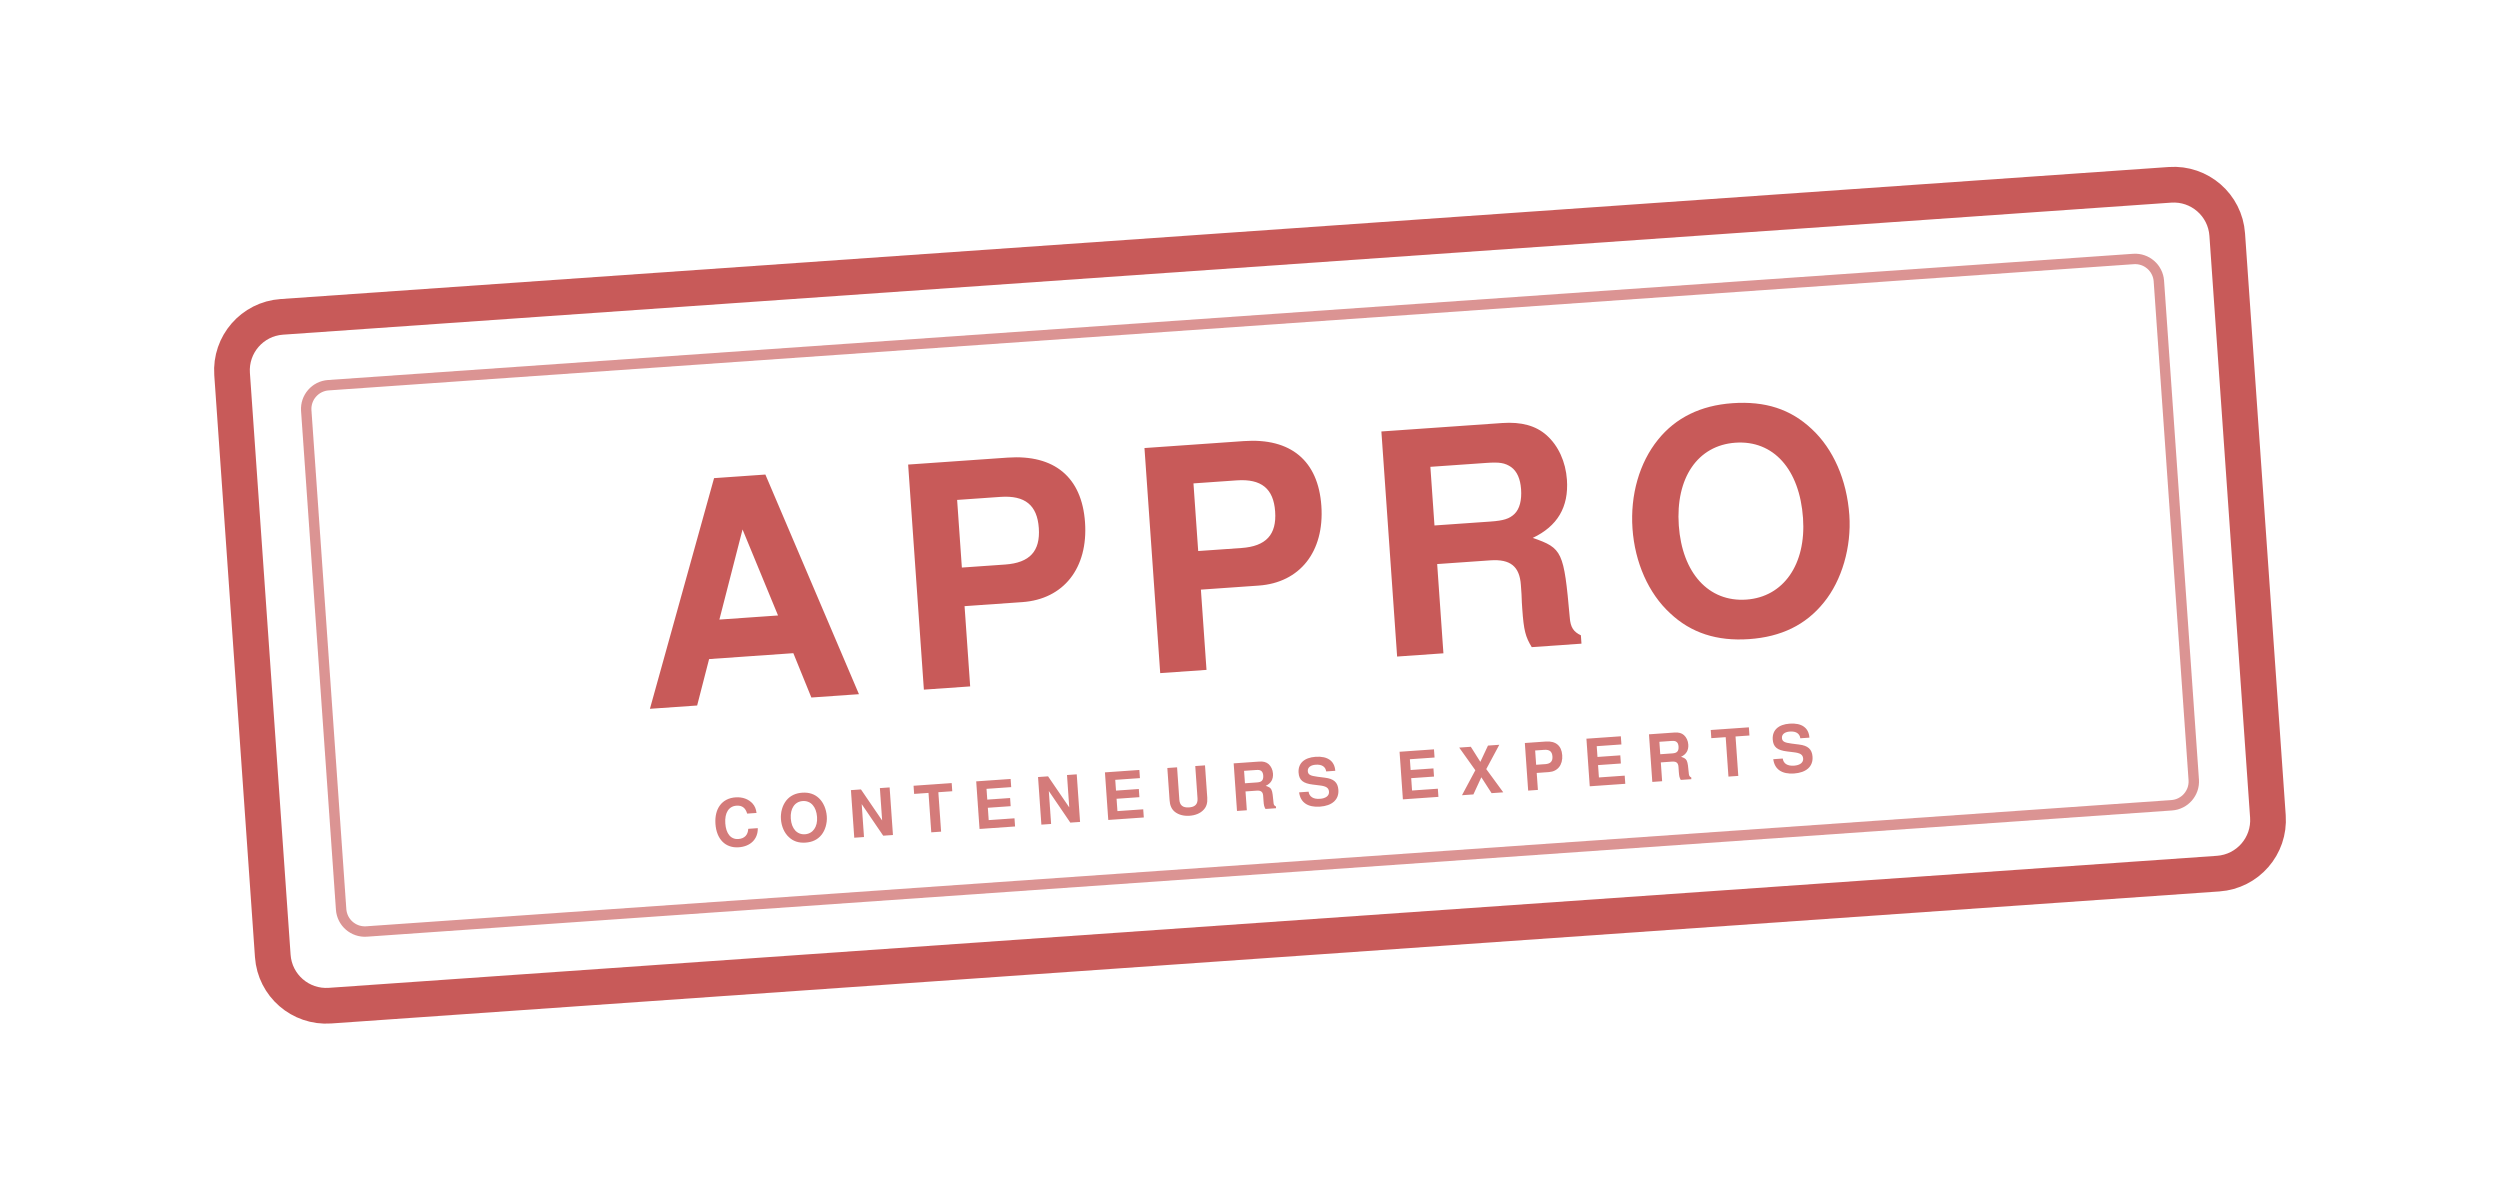
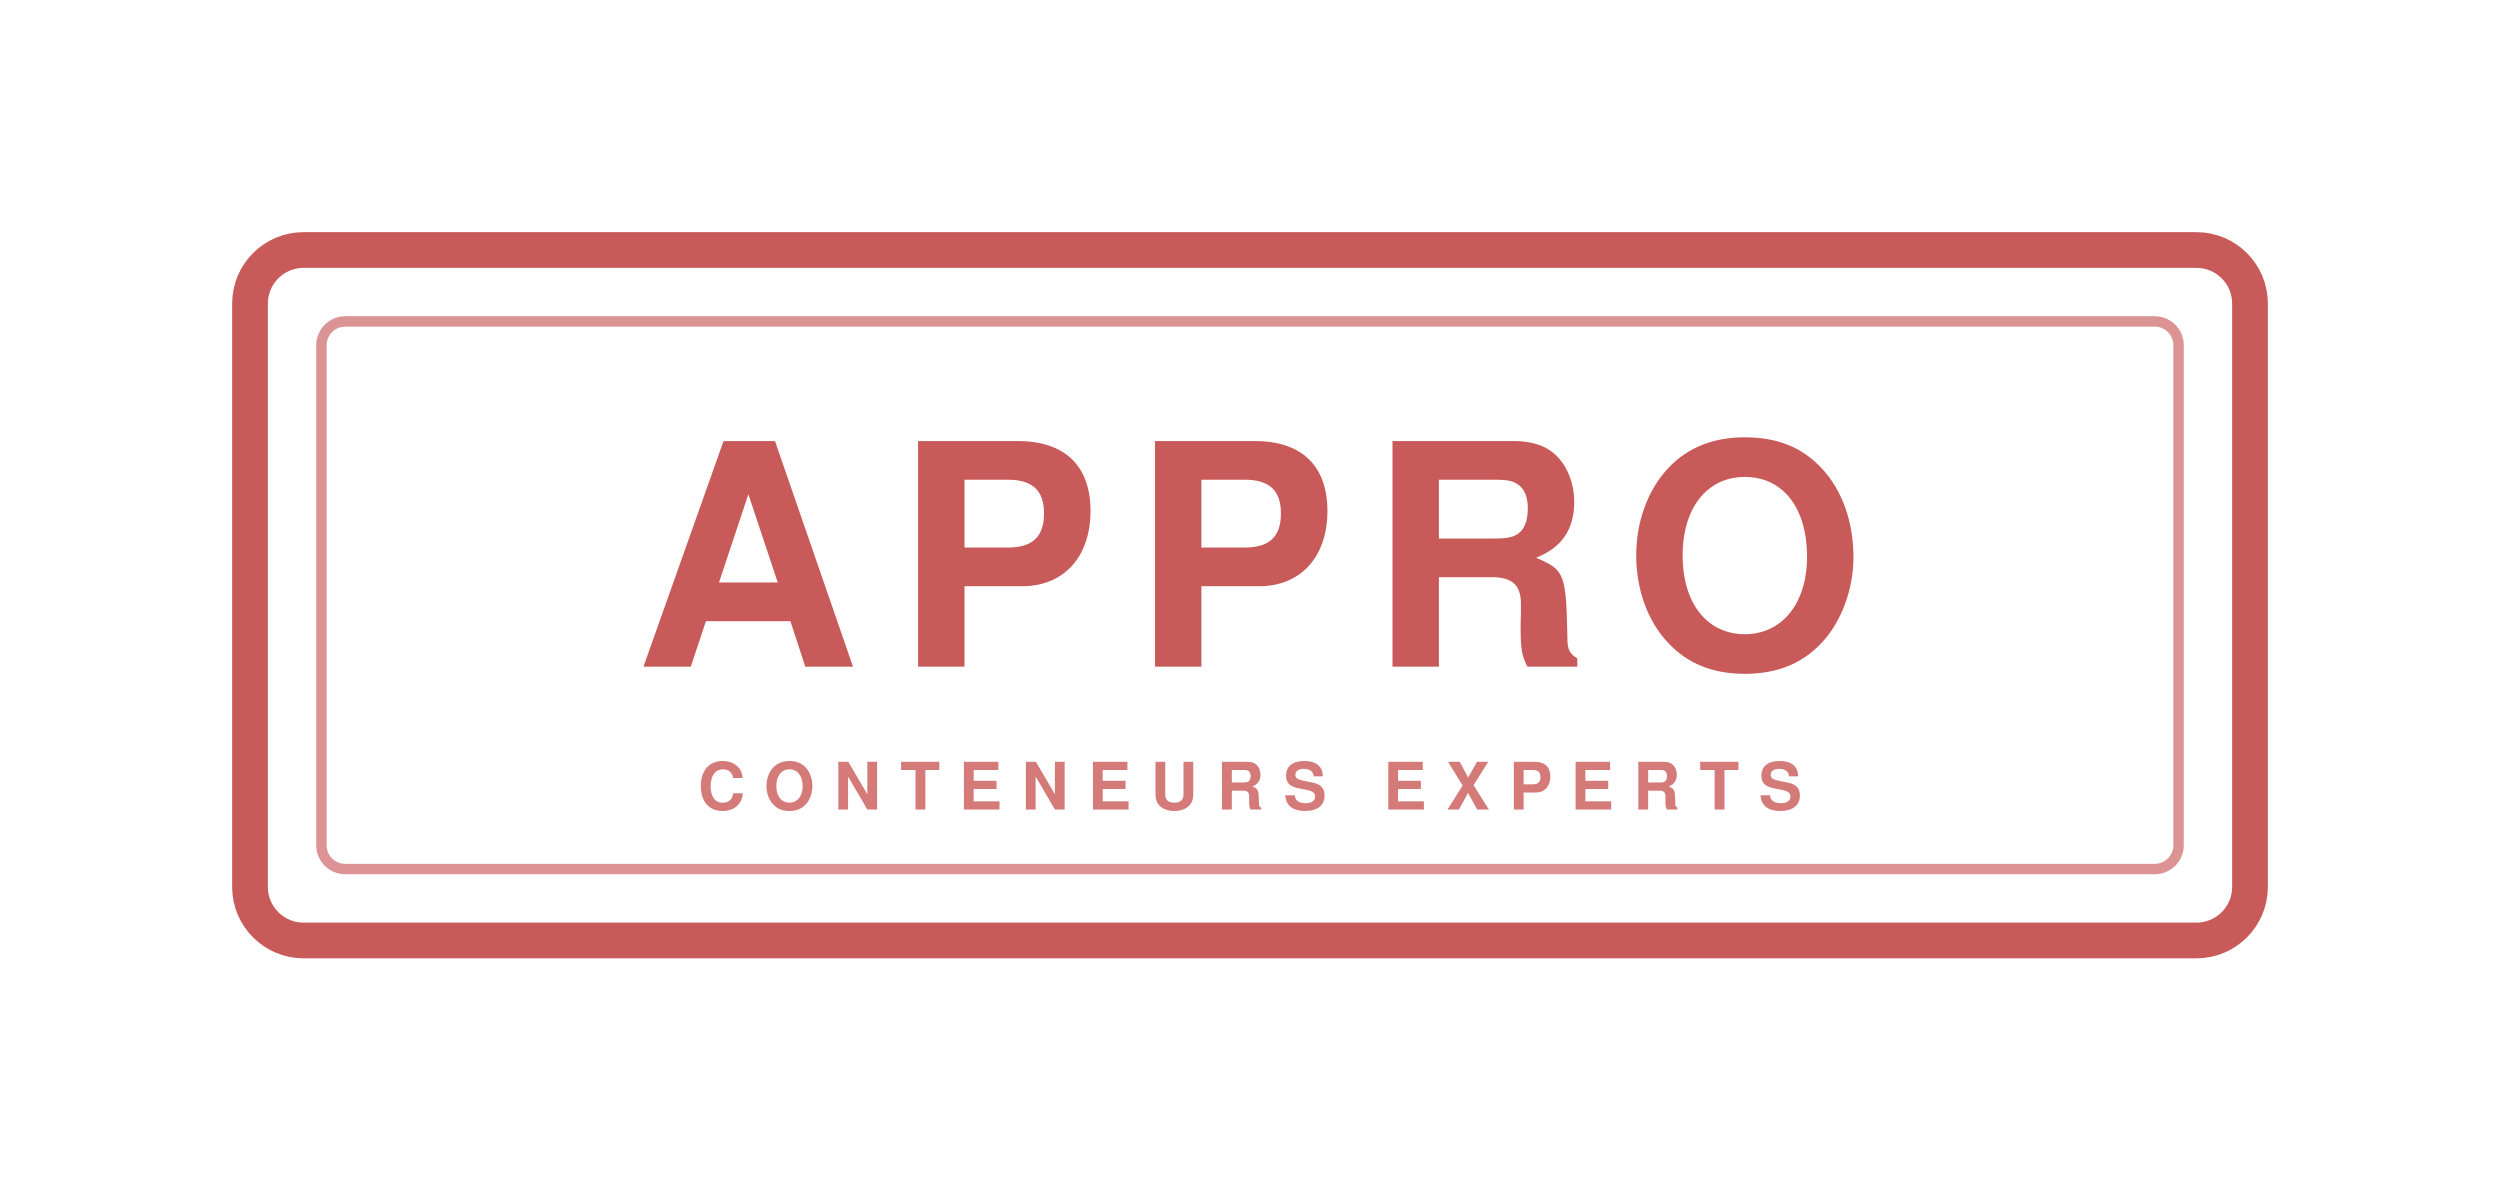
<svg xmlns="http://www.w3.org/2000/svg" viewBox="0 0 420 200" width="420" height="200" role="img" aria-label="APPRO">
  <defs>
    <style>
      .ink   { fill: #C5504F; }
      .inkb  { stroke: #C5504F; fill: none; }
      .word  { font-family: 'Helvetica Neue', Helvetica, Arial, sans-serif; font-weight: 800; letter-spacing: 6px; }
      .sub   { font-family: 'Helvetica Neue', Helvetica, Arial, sans-serif; font-weight: 600; letter-spacing: 3.2px; }
    </style>
  </defs>
-   <g transform="rotate(-4 210 100)" opacity="0.94">
+   <g opacity="0.94">
    <rect class="inkb" x="42" y="42" width="336" height="116" rx="9" stroke-width="6" />
    <rect class="inkb" x="54" y="54" width="312" height="92" rx="4" stroke-width="1.75" opacity="0.65" />
    <text class="word ink" x="210" y="112" font-size="52" text-anchor="middle">APPRO</text>
    <text class="sub  ink" x="210" y="136" font-size="11" text-anchor="middle" opacity="0.8">CONTENEURS EXPERTS</text>
  </g>
</svg>
